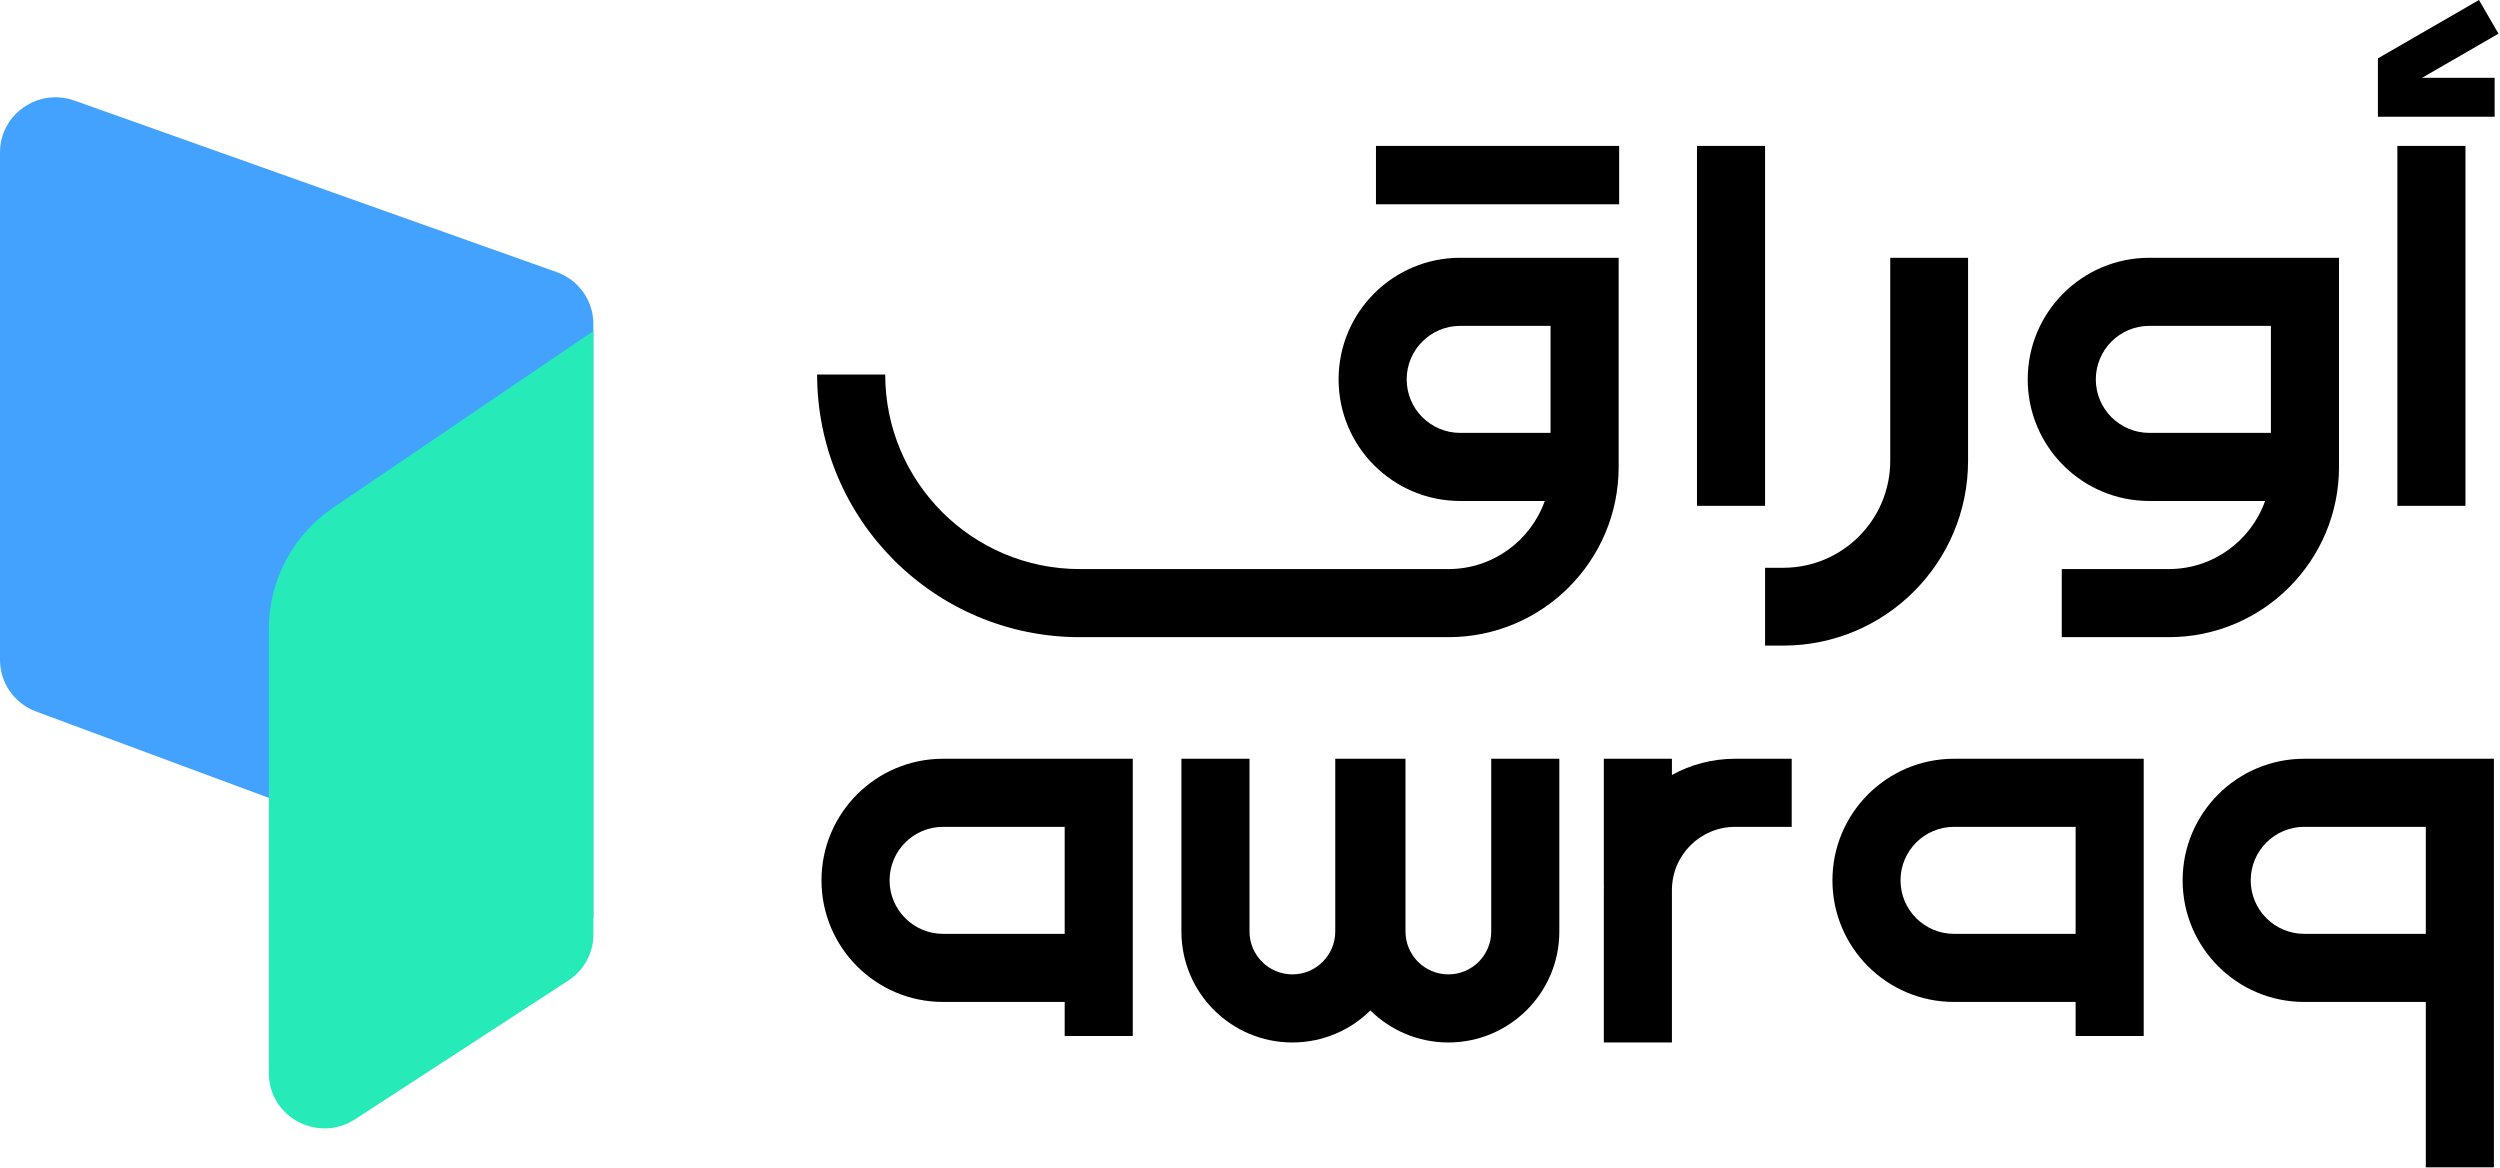
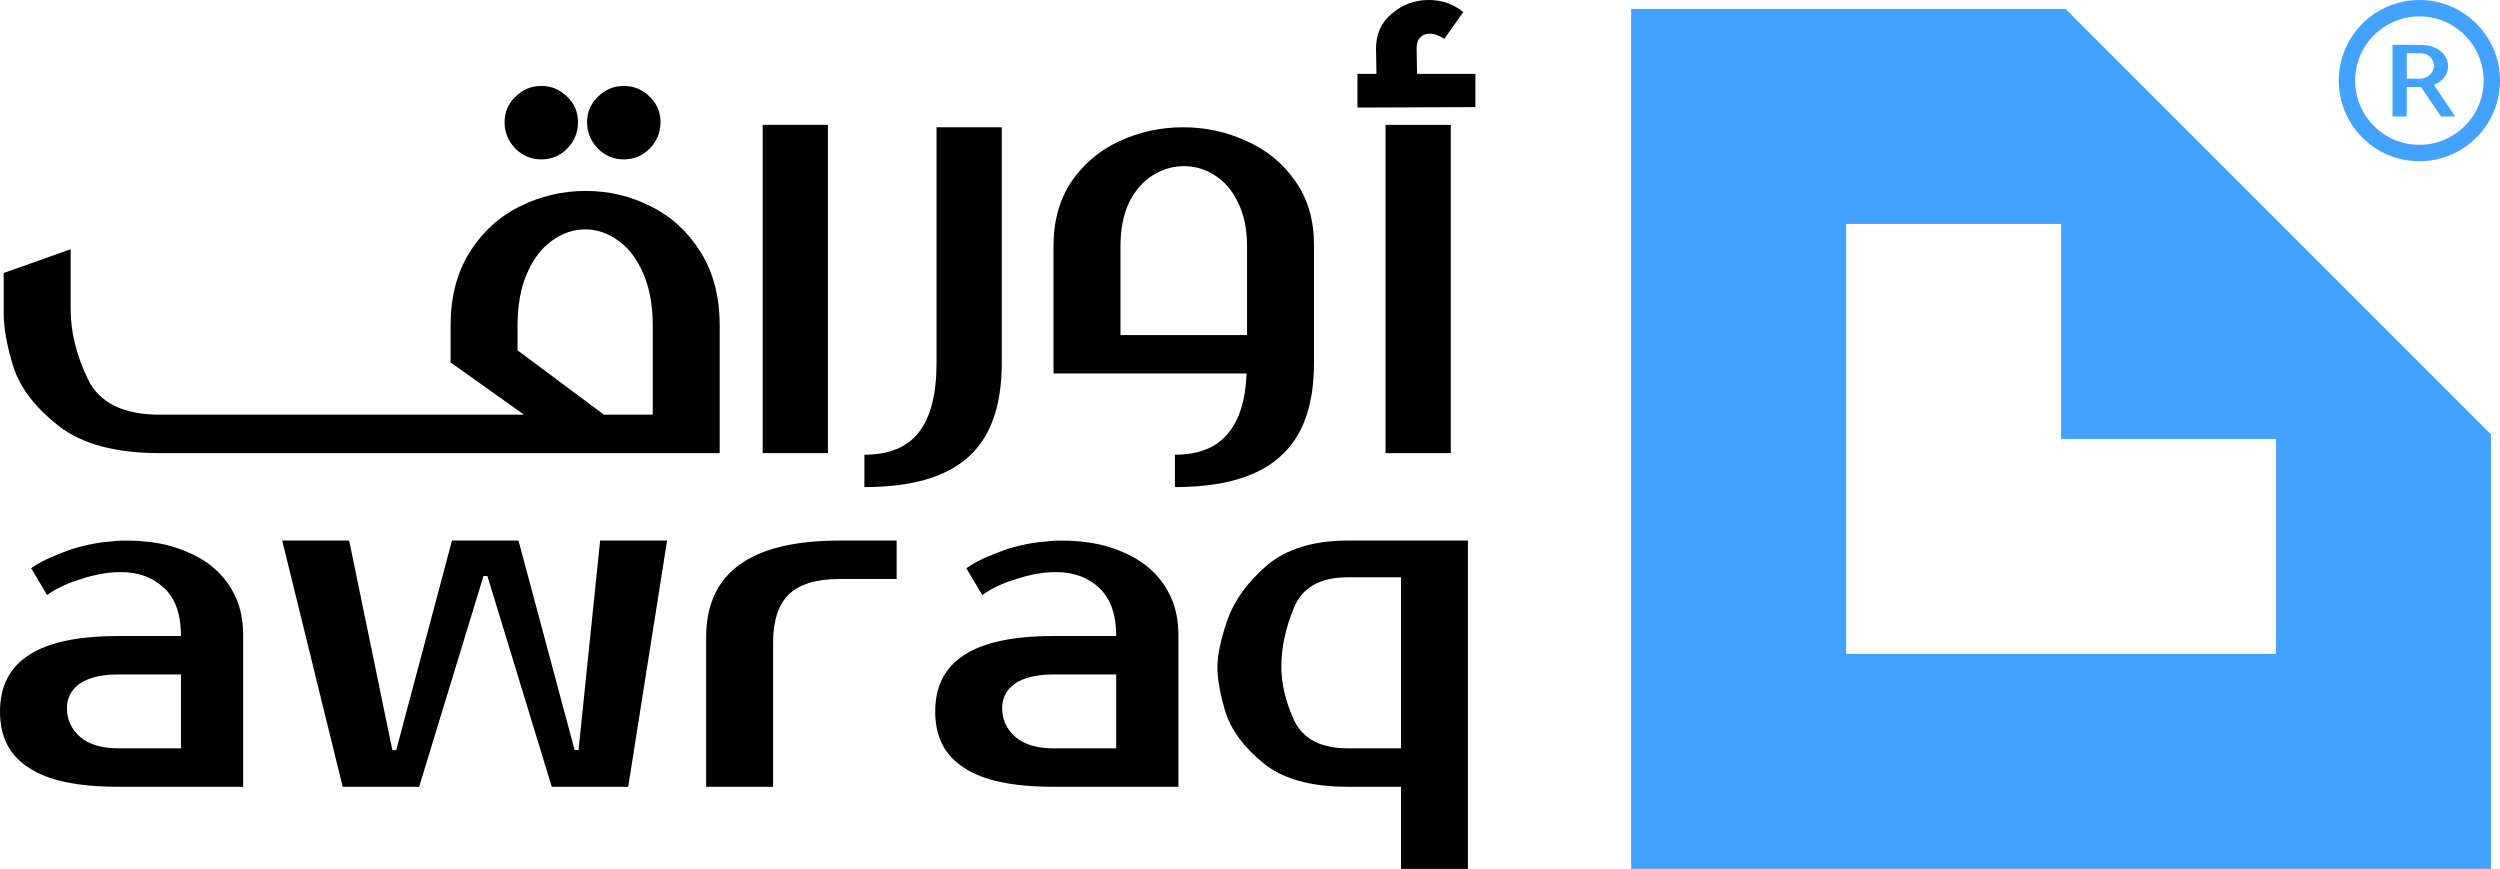
- <svg xmlns="http://www.w3.org/2000/svg" width="257" height="120" viewBox="0 0 257 120" fill="none">
-   <path d="M254.841 0L244.449 6V12H256.449V8H248.985L256.841 3.464L254.841 0Z" fill="black" />
-   <path d="M166.449 15V21H141.449V15L166.449 15Z" fill="black" />
-   <path fill-rule="evenodd" clip-rule="evenodd" d="M220.949 26.5C214.046 26.5 208.449 32.096 208.449 39C208.449 45.904 214.046 51.5 220.949 51.5H232.852C231.41 55.578 227.521 58.5 222.949 58.5H211.949V65.5H222.949C232.614 65.5 240.449 57.665 240.449 48V26.5H220.949ZM220.949 33.5H233.449V44.5H220.949C217.912 44.5 215.449 42.038 215.449 39C215.449 35.962 217.912 33.5 220.949 33.5Z" fill="black" />
-   <path fill-rule="evenodd" clip-rule="evenodd" d="M137.607 39C137.607 32.096 143.203 26.5 150.107 26.5H166.398V48C166.398 57.665 158.563 65.5 148.898 65.5H111C96.088 65.5 84 53.412 84 38.5H91C91 49.546 99.954 58.5 111 58.5H148.898C153.47 58.5 157.359 55.578 158.801 51.5H150.107C143.203 51.5 137.607 45.904 137.607 39ZM159.398 33.5H150.107C147.069 33.5 144.607 35.962 144.607 39C144.607 42.038 147.069 44.5 150.107 44.5H159.398V33.5Z" fill="black" />
-   <path d="M253.449 15H246.449V52H253.449V15Z" fill="black" />
-   <path d="M174.449 15H181.449V52H174.449V15Z" fill="black" />
-   <path d="M194.317 26.5V47.368C194.317 53.443 189.392 58.368 183.317 58.368H181.449V66.368H183.317C193.81 66.368 202.317 57.861 202.317 47.368V26.5H194.317Z" fill="black" />
-   <path fill-rule="evenodd" clip-rule="evenodd" d="M96.949 78C90.046 78 84.449 83.596 84.449 90.5C84.449 97.404 90.046 103 96.949 103H109.449V106.5H116.449V78H96.949ZM96.949 85H109.449V96H96.949C93.912 96 91.449 93.538 91.449 90.5C91.449 87.462 93.912 85 96.949 85Z" fill="black" />
-   <path fill-rule="evenodd" clip-rule="evenodd" d="M200.874 78C193.971 78 188.374 83.596 188.374 90.5C188.374 97.404 193.971 103 200.874 103H213.374V106.5H220.374V78H200.874ZM200.874 85H213.374V96H200.874C197.837 96 195.374 93.538 195.374 90.5C195.374 87.462 197.837 85 200.874 85Z" fill="black" />
-   <path fill-rule="evenodd" clip-rule="evenodd" d="M224.374 90.5C224.374 83.596 229.971 78 236.874 78H256.374V120H249.374V103H236.874C229.971 103 224.374 97.404 224.374 90.5ZM249.374 85H236.874C233.837 85 231.374 87.462 231.374 90.5C231.374 93.538 233.837 96 236.874 96H249.374V85Z" fill="black" />
-   <path d="M121.449 95.758C121.449 102.058 126.557 107.166 132.857 107.166C135.982 107.166 138.814 105.909 140.874 103.873C142.934 105.909 145.766 107.166 148.891 107.166C155.192 107.166 160.299 102.058 160.299 95.758V78H153.299V95.758C153.299 98.192 151.326 100.166 148.891 100.166C146.457 100.166 144.484 98.192 144.484 95.758V78H137.264V95.758C137.264 98.192 135.291 100.166 132.857 100.166C130.423 100.166 128.449 98.192 128.449 95.758V78H121.449V95.758Z" fill="black" />
-   <path d="M171.874 78V79.665C173.802 78.604 176.018 78 178.374 78H184.189V85H178.374C174.784 85 171.874 87.91 171.874 91.5V107.166H164.874V91.5C164.874 91.333 164.877 91.166 164.883 91H164.874V78H171.874Z" fill="black" />
-   <path d="M3.711 73.144C1.479 72.316 -2.00182e-06 70.204 -2.10496e-06 67.844L-4.38577e-06 15.665C-4.55708e-06 11.746 3.927 9.013 7.653 10.338L57.215 27.968C59.486 28.776 61 30.907 61 33.295L61 94.408L3.711 73.144Z" fill="#43A2FE" />
-   <path d="M34.266 52.176C30.119 54.99 27.641 59.647 27.641 64.624L27.641 110.33C27.641 114.834 32.697 117.534 36.5 115.061L58.422 100.802C60.031 99.755 61 97.977 61 96.072L61 34.031L34.266 52.176Z" fill="#26EAB8" />
+ <svg xmlns="http://www.w3.org/2000/svg" width="305" height="106" viewBox="0 0 305 106" fill="none">
+   <path d="M66.038 19.446C64.809 19.446 63.755 19.007 62.876 18.128C61.998 17.215 61.559 16.143 61.559 14.914C61.559 13.684 61.998 12.648 62.876 11.805C63.755 10.926 64.809 10.487 66.038 10.487C67.268 10.487 68.322 10.926 69.2 11.805C70.079 12.648 70.518 13.684 70.518 14.914C70.518 16.143 70.079 17.215 69.2 18.128C68.322 19.007 67.268 19.446 66.038 19.446ZM76.104 19.446C74.874 19.446 73.82 19.007 72.942 18.128C72.064 17.215 71.624 16.143 71.624 14.914C71.624 13.684 72.064 12.648 72.942 11.805C73.82 10.926 74.874 10.487 76.104 10.487C77.333 10.487 78.387 10.926 79.266 11.805C80.144 12.648 80.583 13.684 80.583 14.914C80.583 16.143 80.144 17.215 79.266 18.128C78.387 19.007 77.333 19.446 76.104 19.446ZM54.971 39.735C54.971 36.257 55.744 33.27 57.29 30.776C58.871 28.282 60.909 26.42 63.403 25.19C65.933 23.925 68.621 23.293 71.466 23.293C74.277 23.293 76.929 23.925 79.424 25.19C81.918 26.42 83.938 28.282 85.484 30.776C87.03 33.235 87.803 36.222 87.803 39.735V55.281H19.476C14.101 55.281 9.99 54.174 7.145 51.961C4.334 49.748 2.507 47.376 1.664 44.847C0.856 42.282 0.452 40.069 0.452 38.207V33.306L8.62 30.407V37.732C8.62 40.508 9.323 43.354 10.728 46.27C12.133 49.151 15.05 50.591 19.476 50.591H63.93L54.971 44.214V39.735ZM79.635 39.735C79.635 37.24 79.248 35.115 78.475 33.358C77.702 31.567 76.683 30.232 75.419 29.353C74.154 28.44 72.819 27.983 71.414 27.983C69.973 27.983 68.621 28.44 67.356 29.353C66.091 30.232 65.072 31.567 64.299 33.358C63.526 35.115 63.14 37.24 63.14 39.735V42.739L73.68 50.591H79.635V39.735Z" fill="black" />
+   <path d="M93.046 15.23H101.004V55.281H93.046V15.23Z" fill="black" />
+   <path d="M105.456 55.473C108.478 55.473 110.691 54.56 112.096 52.733C113.537 50.906 114.257 48.095 114.257 44.301V15.527H122.214V44.301C122.214 49.501 120.862 53.312 118.157 55.737C115.451 58.196 111.218 59.425 105.456 59.425V55.473Z" fill="black" />
+   <path d="M160.307 44.301C160.307 49.501 158.919 53.312 156.144 55.737C153.403 58.196 149.135 59.425 143.338 59.425V55.473C146.184 55.473 148.309 54.648 149.714 52.996C151.155 51.38 151.945 48.903 152.086 45.566H128.529V30.02C128.529 26.928 129.267 24.293 130.743 22.115C132.253 19.936 134.203 18.303 136.592 17.214C139.016 16.09 141.599 15.527 144.339 15.527C147.079 15.527 149.662 16.09 152.086 17.214C154.545 18.303 156.53 19.936 158.041 22.115C159.551 24.258 160.307 26.858 160.307 29.914V44.301ZM136.698 40.876H152.138V30.02C152.138 27.947 151.77 26.172 151.032 24.697C150.329 23.221 149.381 22.115 148.186 21.377C147.027 20.639 145.779 20.27 144.444 20.27C143.109 20.27 141.845 20.639 140.65 21.377C139.456 22.115 138.489 23.221 137.752 24.697C137.049 26.172 136.698 27.947 136.698 30.02V40.876Z" fill="black" />
+   <path d="M165.61 9.011H167.929L167.876 6.06C167.841 4.233 168.473 2.775 169.773 1.686C171.073 0.562 172.584 0 174.305 0C175.922 0 177.327 0.492 178.521 1.476L176.203 4.743C175.57 4.321 174.973 4.111 174.411 4.111C173.919 4.111 173.515 4.286 173.199 4.638C172.918 4.989 172.795 5.481 172.83 6.113L172.883 9.011H179.997V13.069L165.61 13.122V9.011ZM169.036 15.23H176.993V55.281H169.036V15.23Z" fill="black" />
+   <path d="M14.44 77.595H22.081C22.081 74.96 21.396 73.01 20.026 71.746C18.655 70.446 16.899 69.796 14.756 69.796C13.21 69.796 11.594 70.077 9.907 70.639C8.256 71.131 6.868 71.781 5.744 72.589L3.794 69.322C4.673 68.724 5.551 68.25 6.429 67.899C7.764 67.337 8.766 66.968 9.433 66.792C10.452 66.511 11.471 66.3 12.49 66.16C13.754 66.019 14.668 65.949 15.23 65.949C17.619 65.949 19.674 66.23 21.396 66.792C23.223 67.389 24.733 68.18 25.928 69.163C27.193 70.218 28.141 71.465 28.774 72.905C29.371 74.205 29.669 75.768 29.669 77.595V95.987H14.44C9.451 95.987 5.814 95.214 3.531 93.668C1.177 92.193 0 89.909 0 86.818C0 83.726 1.177 81.425 3.531 79.914C5.885 78.368 9.521 77.595 14.44 77.595ZM9.749 83.392C8.695 84.13 8.168 85.131 8.168 86.396C8.168 87.801 8.713 88.978 9.802 89.927C10.891 90.84 12.437 91.297 14.44 91.297H22.081V82.285H14.44C12.402 82.285 10.838 82.654 9.749 83.392Z" fill="black" />
+   <path d="M51.135 95.987H41.807L34.429 65.949H42.598L47.867 91.508H48.342L55.14 65.949H63.255L70.106 91.508H70.581L73.216 65.949H81.384L76.641 95.987H67.313L59.461 70.27H58.987L51.135 95.987Z" fill="black" />
+   <path d="M109.39 65.949V70.639H102.382C99.571 70.639 97.516 71.271 96.216 72.536C94.951 73.801 94.319 75.751 94.319 78.386V95.987H86.15V77.753C86.15 69.884 91.561 65.949 102.382 65.949H109.39Z" fill="black" />
+   <path d="M128.535 77.595H136.176C136.176 74.96 135.491 73.01 134.121 71.746C132.75 70.446 130.994 69.796 128.851 69.796C127.305 69.796 125.689 70.077 124.002 70.639C122.351 71.131 120.964 71.781 119.839 72.589L117.889 69.322C118.768 68.724 119.646 68.25 120.524 67.899C121.859 67.337 122.861 66.968 123.528 66.792C124.547 66.511 125.566 66.3 126.585 66.16C127.849 66.019 128.763 65.949 129.325 65.949C131.714 65.949 133.769 66.23 135.491 66.792C137.318 67.389 138.828 68.18 140.023 69.163C141.288 70.218 142.236 71.465 142.869 72.905C143.466 74.205 143.765 75.768 143.765 77.595V95.987H128.535C123.546 95.987 119.91 95.214 117.626 93.668C115.272 92.193 114.095 89.909 114.095 86.818C114.095 83.726 115.272 81.425 117.626 79.914C119.98 78.368 123.616 77.595 128.535 77.595ZM123.844 83.392C122.79 84.13 122.263 85.131 122.263 86.396C122.263 87.801 122.808 88.978 123.897 89.927C124.986 90.84 126.532 91.297 128.535 91.297H136.176V82.285H128.535C126.497 82.285 124.933 82.654 123.844 83.392Z" fill="black" />
+   <path d="M164.439 65.949H179.09V106H170.921V95.987H164.439C159.907 95.987 156.464 95.021 154.11 93.089C151.757 91.156 150.228 89.101 149.526 86.923C148.858 84.71 148.524 82.848 148.524 81.337C148.524 79.932 148.928 78.034 149.736 75.645C150.58 73.256 152.178 71.043 154.532 69.005C156.921 66.968 160.223 65.949 164.439 65.949ZM170.921 70.428H164.439C161.067 70.428 158.871 71.675 157.852 74.17C156.833 76.629 156.324 79.018 156.324 81.337C156.324 83.445 156.851 85.641 157.905 87.924C158.994 90.173 161.172 91.297 164.439 91.297H170.921V70.428Z" fill="black" />
+   <path fill-rule="evenodd" clip-rule="evenodd" d="M199 106L199 1.093L252 1.093L303.907 53L303.907 106L199 106ZM251.454 27.32L225.227 27.32L225.227 79.773L277.68 79.773L277.68 53.546L251.454 53.546L251.454 27.32Z" fill="#43A2FE" />
+   <path fill-rule="evenodd" clip-rule="evenodd" d="M303 9.835C303 14.162 299.492 17.67 295.165 17.67C290.838 17.67 287.33 14.162 287.33 9.835C287.33 5.508 290.838 2 295.165 2C299.492 2 303 5.508 303 9.835ZM305 9.835C305 15.267 300.597 19.67 295.165 19.67C289.733 19.67 285.33 15.267 285.33 9.835C285.33 4.403 289.733 1.52588e-05 295.165 1.52588e-05C300.597 1.52588e-05 305 4.403 305 9.835ZM295.252 5.475L291.887 5.464V14.206H293.625V10.617H295.364L297.798 14.206H299.536L296.934 10.341C297.458 10.142 297.876 9.847 298.19 9.455C298.512 9.057 298.673 8.585 298.673 8.041C298.673 7.68 298.561 7.304 298.336 6.913C298.119 6.515 297.753 6.177 297.237 5.901C296.729 5.617 296.067 5.475 295.252 5.475ZM293.625 6.499H295.252C295.611 6.499 295.917 6.572 296.171 6.718C296.426 6.863 296.616 7.055 296.743 7.293C296.871 7.523 296.934 7.772 296.934 8.041C296.934 8.271 296.867 8.508 296.732 8.754C296.598 8.992 296.403 9.191 296.149 9.352C295.895 9.513 295.596 9.594 295.252 9.594H293.625V6.499Z" fill="#43A2FE" />
</svg>
